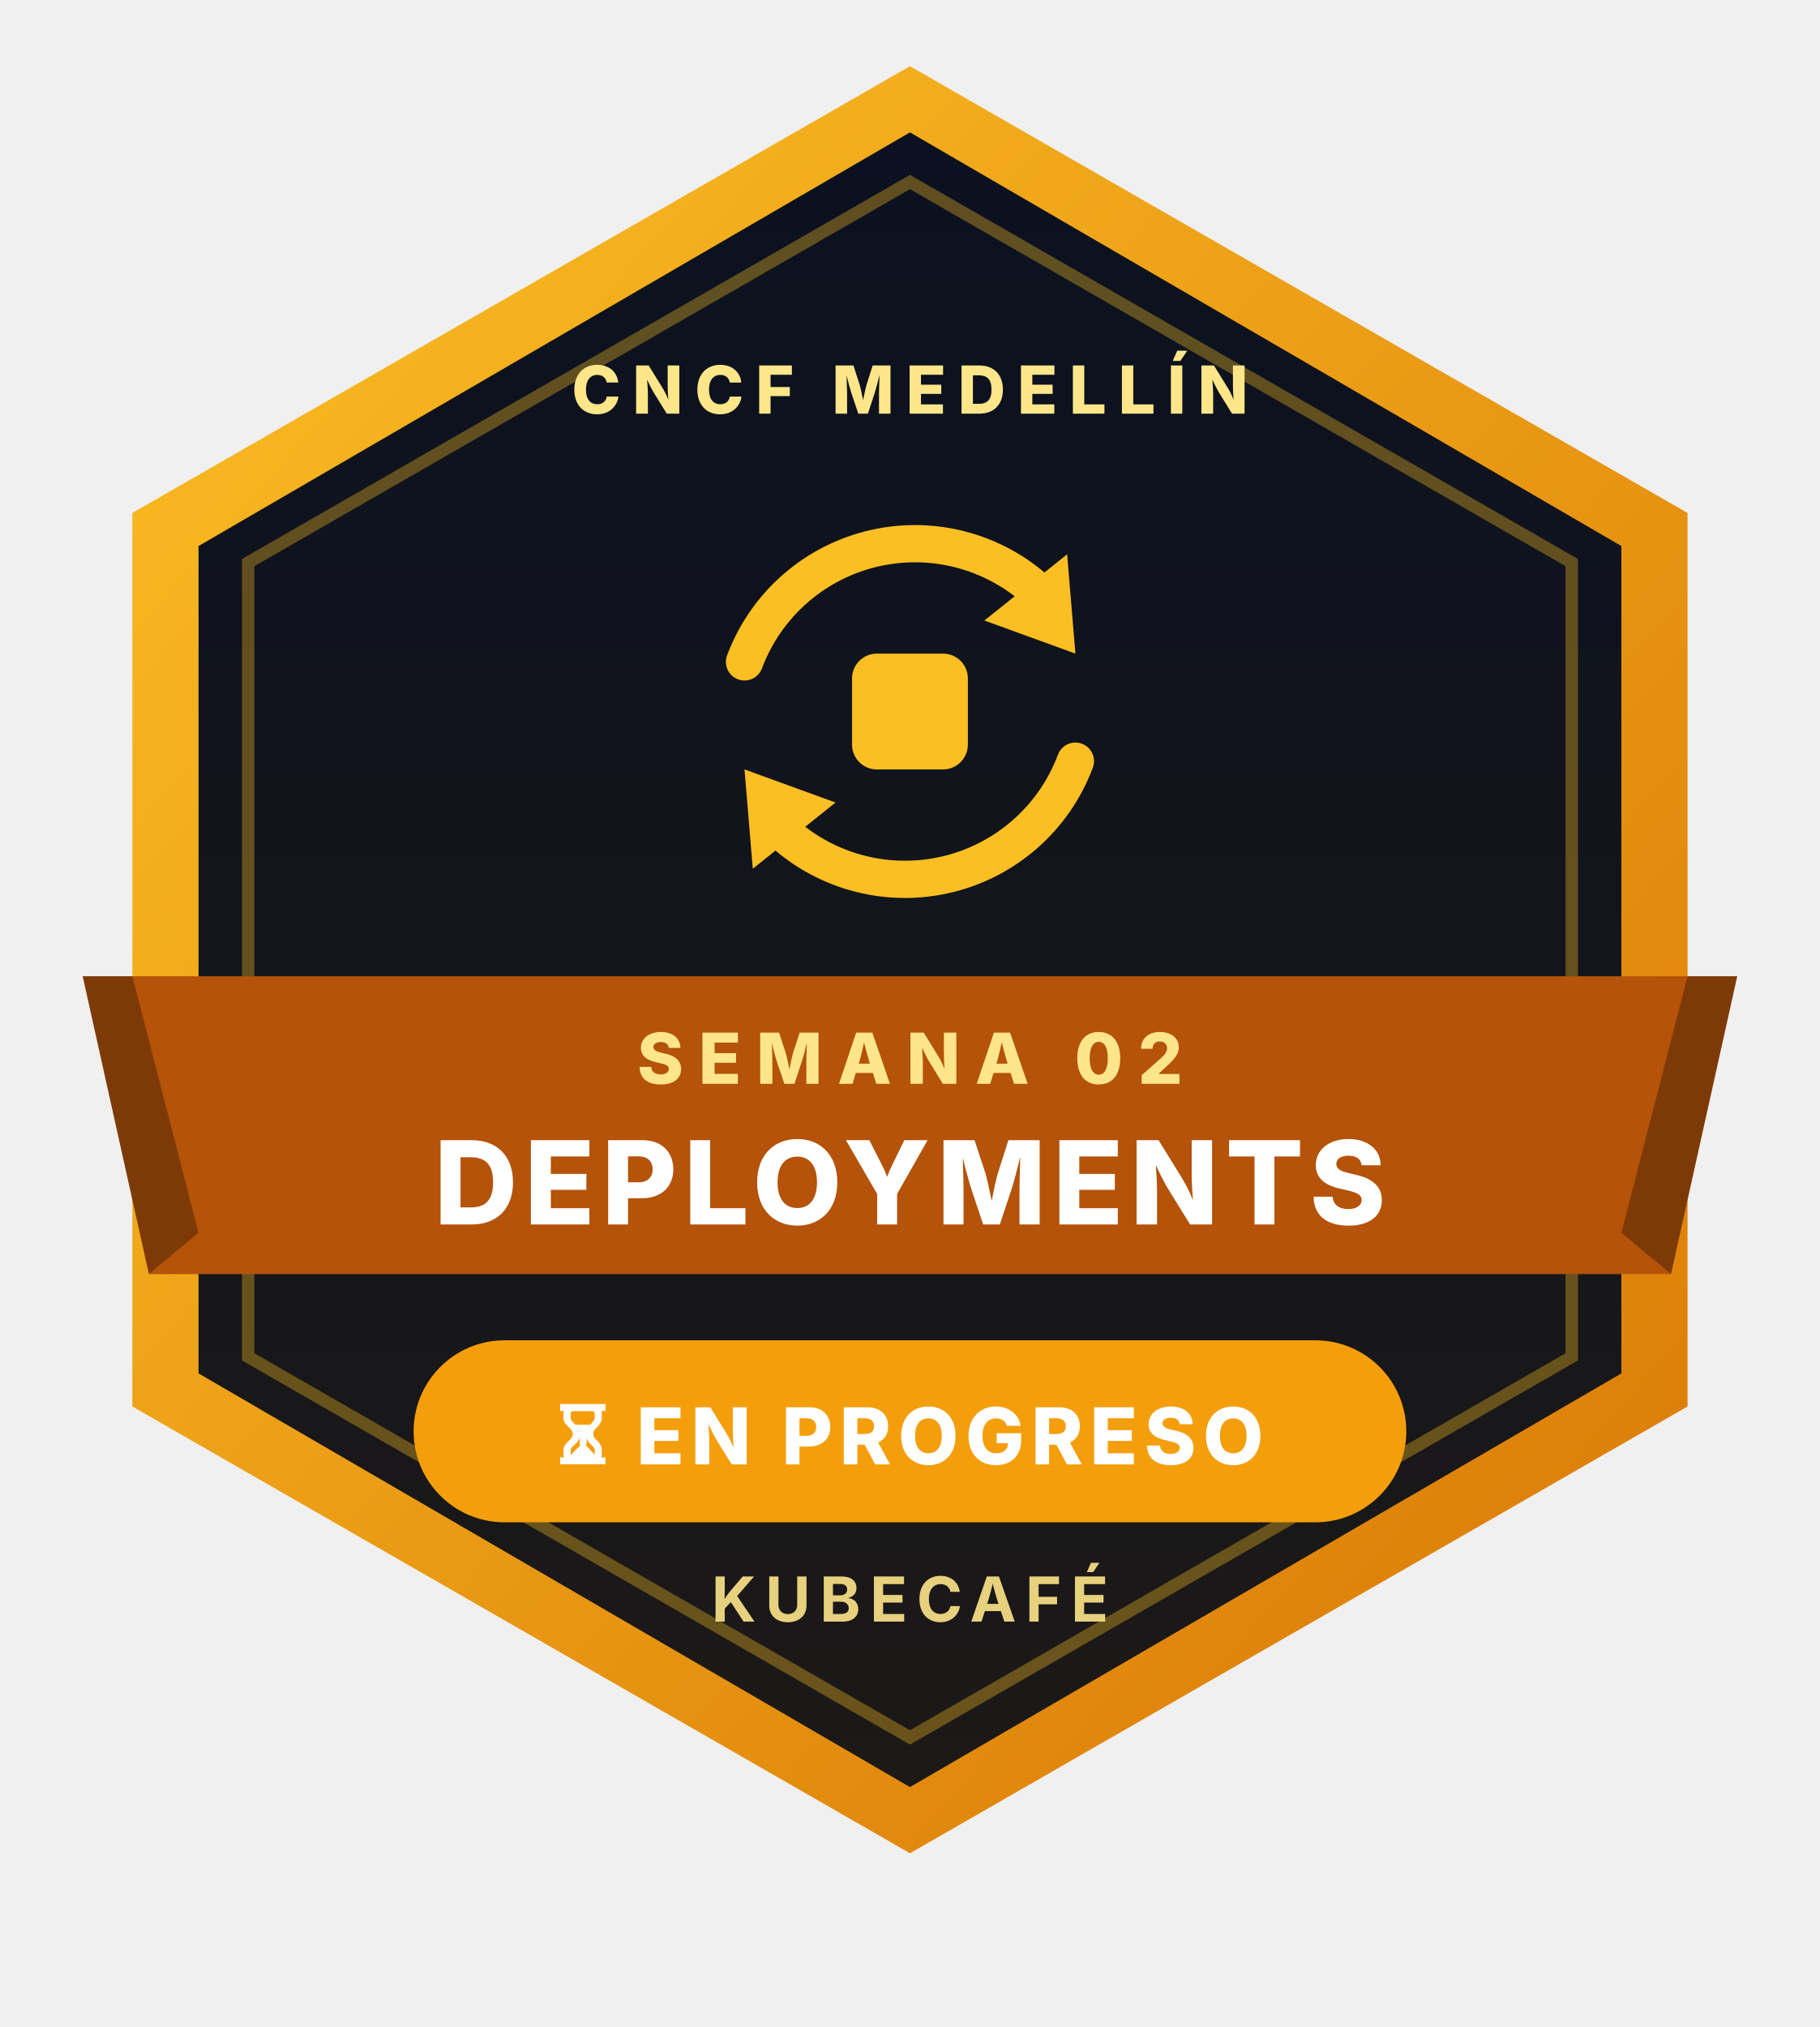
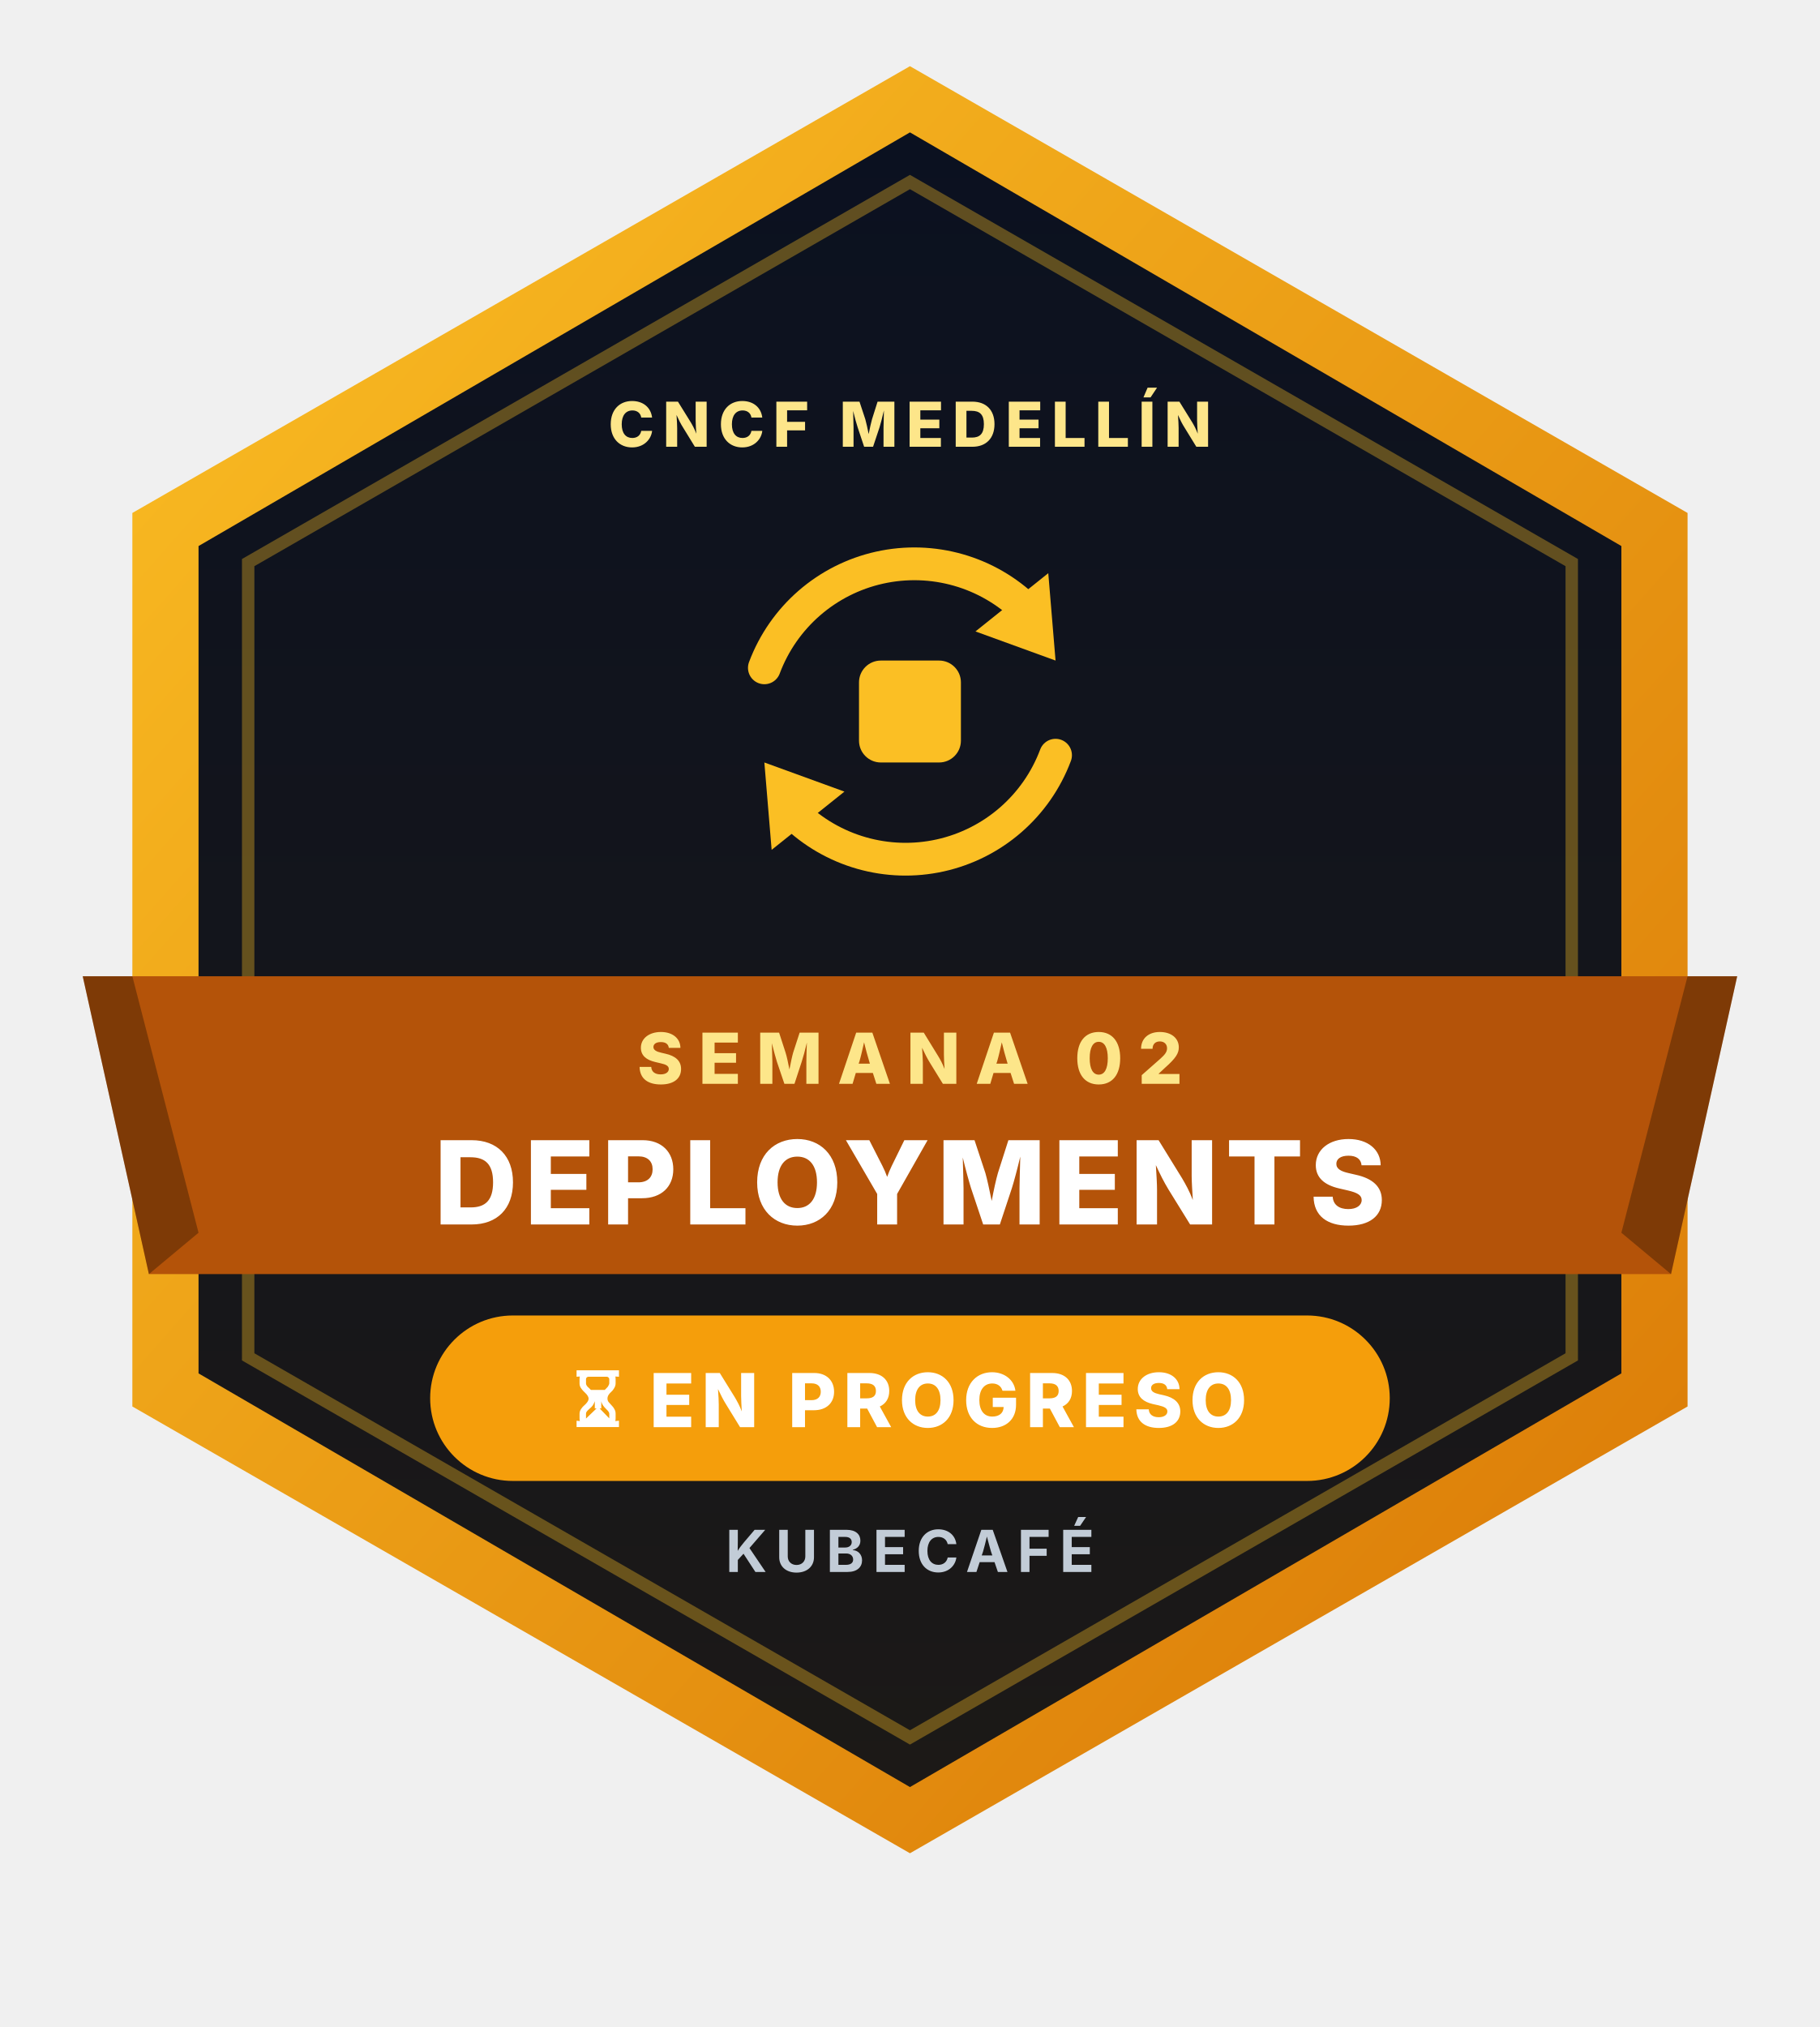
<svg xmlns="http://www.w3.org/2000/svg" viewBox="0 0 220 245" width="220" height="245">
  <defs>
    <linearGradient id="b_semana-02_progreso" x1="0%" y1="0%" x2="100%" y2="100%">
      <stop offset="0%" stop-color="#FBBF24" />
      <stop offset="100%" stop-color="#D97706" />
    </linearGradient>
    <linearGradient id="bg_semana-02_progreso" x1="0%" y1="0%" x2="0%" y2="100%">
      <stop offset="0%" stop-color="#0B1120" />
      <stop offset="100%" stop-color="#1C1917" />
    </linearGradient>
  </defs>
  <g opacity="1">
    <polygon points="110,8 204,62 204,170 110,224 16,170 16,62" fill="url(#b_semana-02_progreso)" />
    <polygon points="110,16 196,66 196,166 110,216 24,166 24,66" fill="url(#bg_semana-02_progreso)" />
    <polygon points="110,22 190,68 190,164 110,210 30,164 30,68" fill="none" stroke="#FBBF24" stroke-width="1.5" stroke-opacity="0.35" />
-     <text x="110" y="50" text-anchor="middle" font-family="system-ui,-apple-system,sans-serif" font-size="8" font-weight="800" fill="#FDE68A" letter-spacing="1.4">CNCF MEDELLÍN</text>
-     <g color="#FBBF24" transform="translate(0, 4)">
+     <text x="110" y="54" text-anchor="middle" font-family="system-ui,-apple-system,sans-serif" font-size="7.5" font-weight="800" fill="#FDE68A" letter-spacing="1.0">CNCF MEDELLÍN</text>
+     <g color="#FBBF24" transform="translate(110, 86) scale(0.88) translate(-110, -82)">
      <path d="M90 76 a22 22 0 0 1 36 -8" fill="none" stroke="currentColor" stroke-width="4.5" stroke-linecap="round" />
      <polygon points="129,63 130,75 119,71" fill="currentColor" />
      <path d="M130 88 a22 22 0 0 1 -36 8" fill="none" stroke="currentColor" stroke-width="4.5" stroke-linecap="round" />
      <polygon points="91,101 90,89 101,93" fill="currentColor" />
      <rect x="103" y="75" width="14" height="14" rx="3" fill="currentColor" />
    </g>
    <polygon points="10,118 210,118 202,154 18,154" fill="#B45309" />
    <polygon points="10,118 18,154 24,149 16,118" fill="#000000" opacity="0.3" />
    <polygon points="210,118 202,154 196,149 204,118" fill="#000000" opacity="0.3" />
    <text x="110" y="131" text-anchor="middle" font-family="system-ui,-apple-system,sans-serif" font-size="8.5" font-weight="800" fill="#FDE68A" letter-spacing="1.8">SEMANA 02</text>
    <text x="110" y="148" text-anchor="middle" font-family="system-ui,-apple-system,sans-serif" font-size="14" font-weight="800" fill="#FFFFFF" letter-spacing="0.8">DEPLOYMENTS</text>
-     <rect x="50" y="162" width="120" height="22" rx="11" fill="#F59E0B" />
-     <text x="110" y="177" text-anchor="middle" font-family="system-ui,-apple-system,sans-serif" font-size="9.5" font-weight="800" fill="#FFFFFF" letter-spacing="0.8">⏳ EN PROGRESO</text>
-     <text x="110" y="196" text-anchor="middle" font-family="system-ui,-apple-system,sans-serif" font-size="7.5" font-weight="700" fill="#FDE68A" opacity="0.9" letter-spacing="1.1">KUBECAFÉ</text>
+     <rect x="52" y="159" width="116" height="20" rx="10" fill="#F59E0B" />
+     <text x="110" y="172.5" text-anchor="middle" font-family="system-ui,-apple-system,sans-serif" font-size="9" font-weight="800" fill="#FFFFFF" letter-spacing="0.8">⏳ EN PROGRESO</text>
+     <text x="110" y="190" text-anchor="middle" font-family="system-ui,-apple-system,sans-serif" font-size="7" font-weight="700" fill="#CBD5E1" opacity="0.95" letter-spacing="1.0">KUBECAFÉ</text>
  </g>
</svg>
